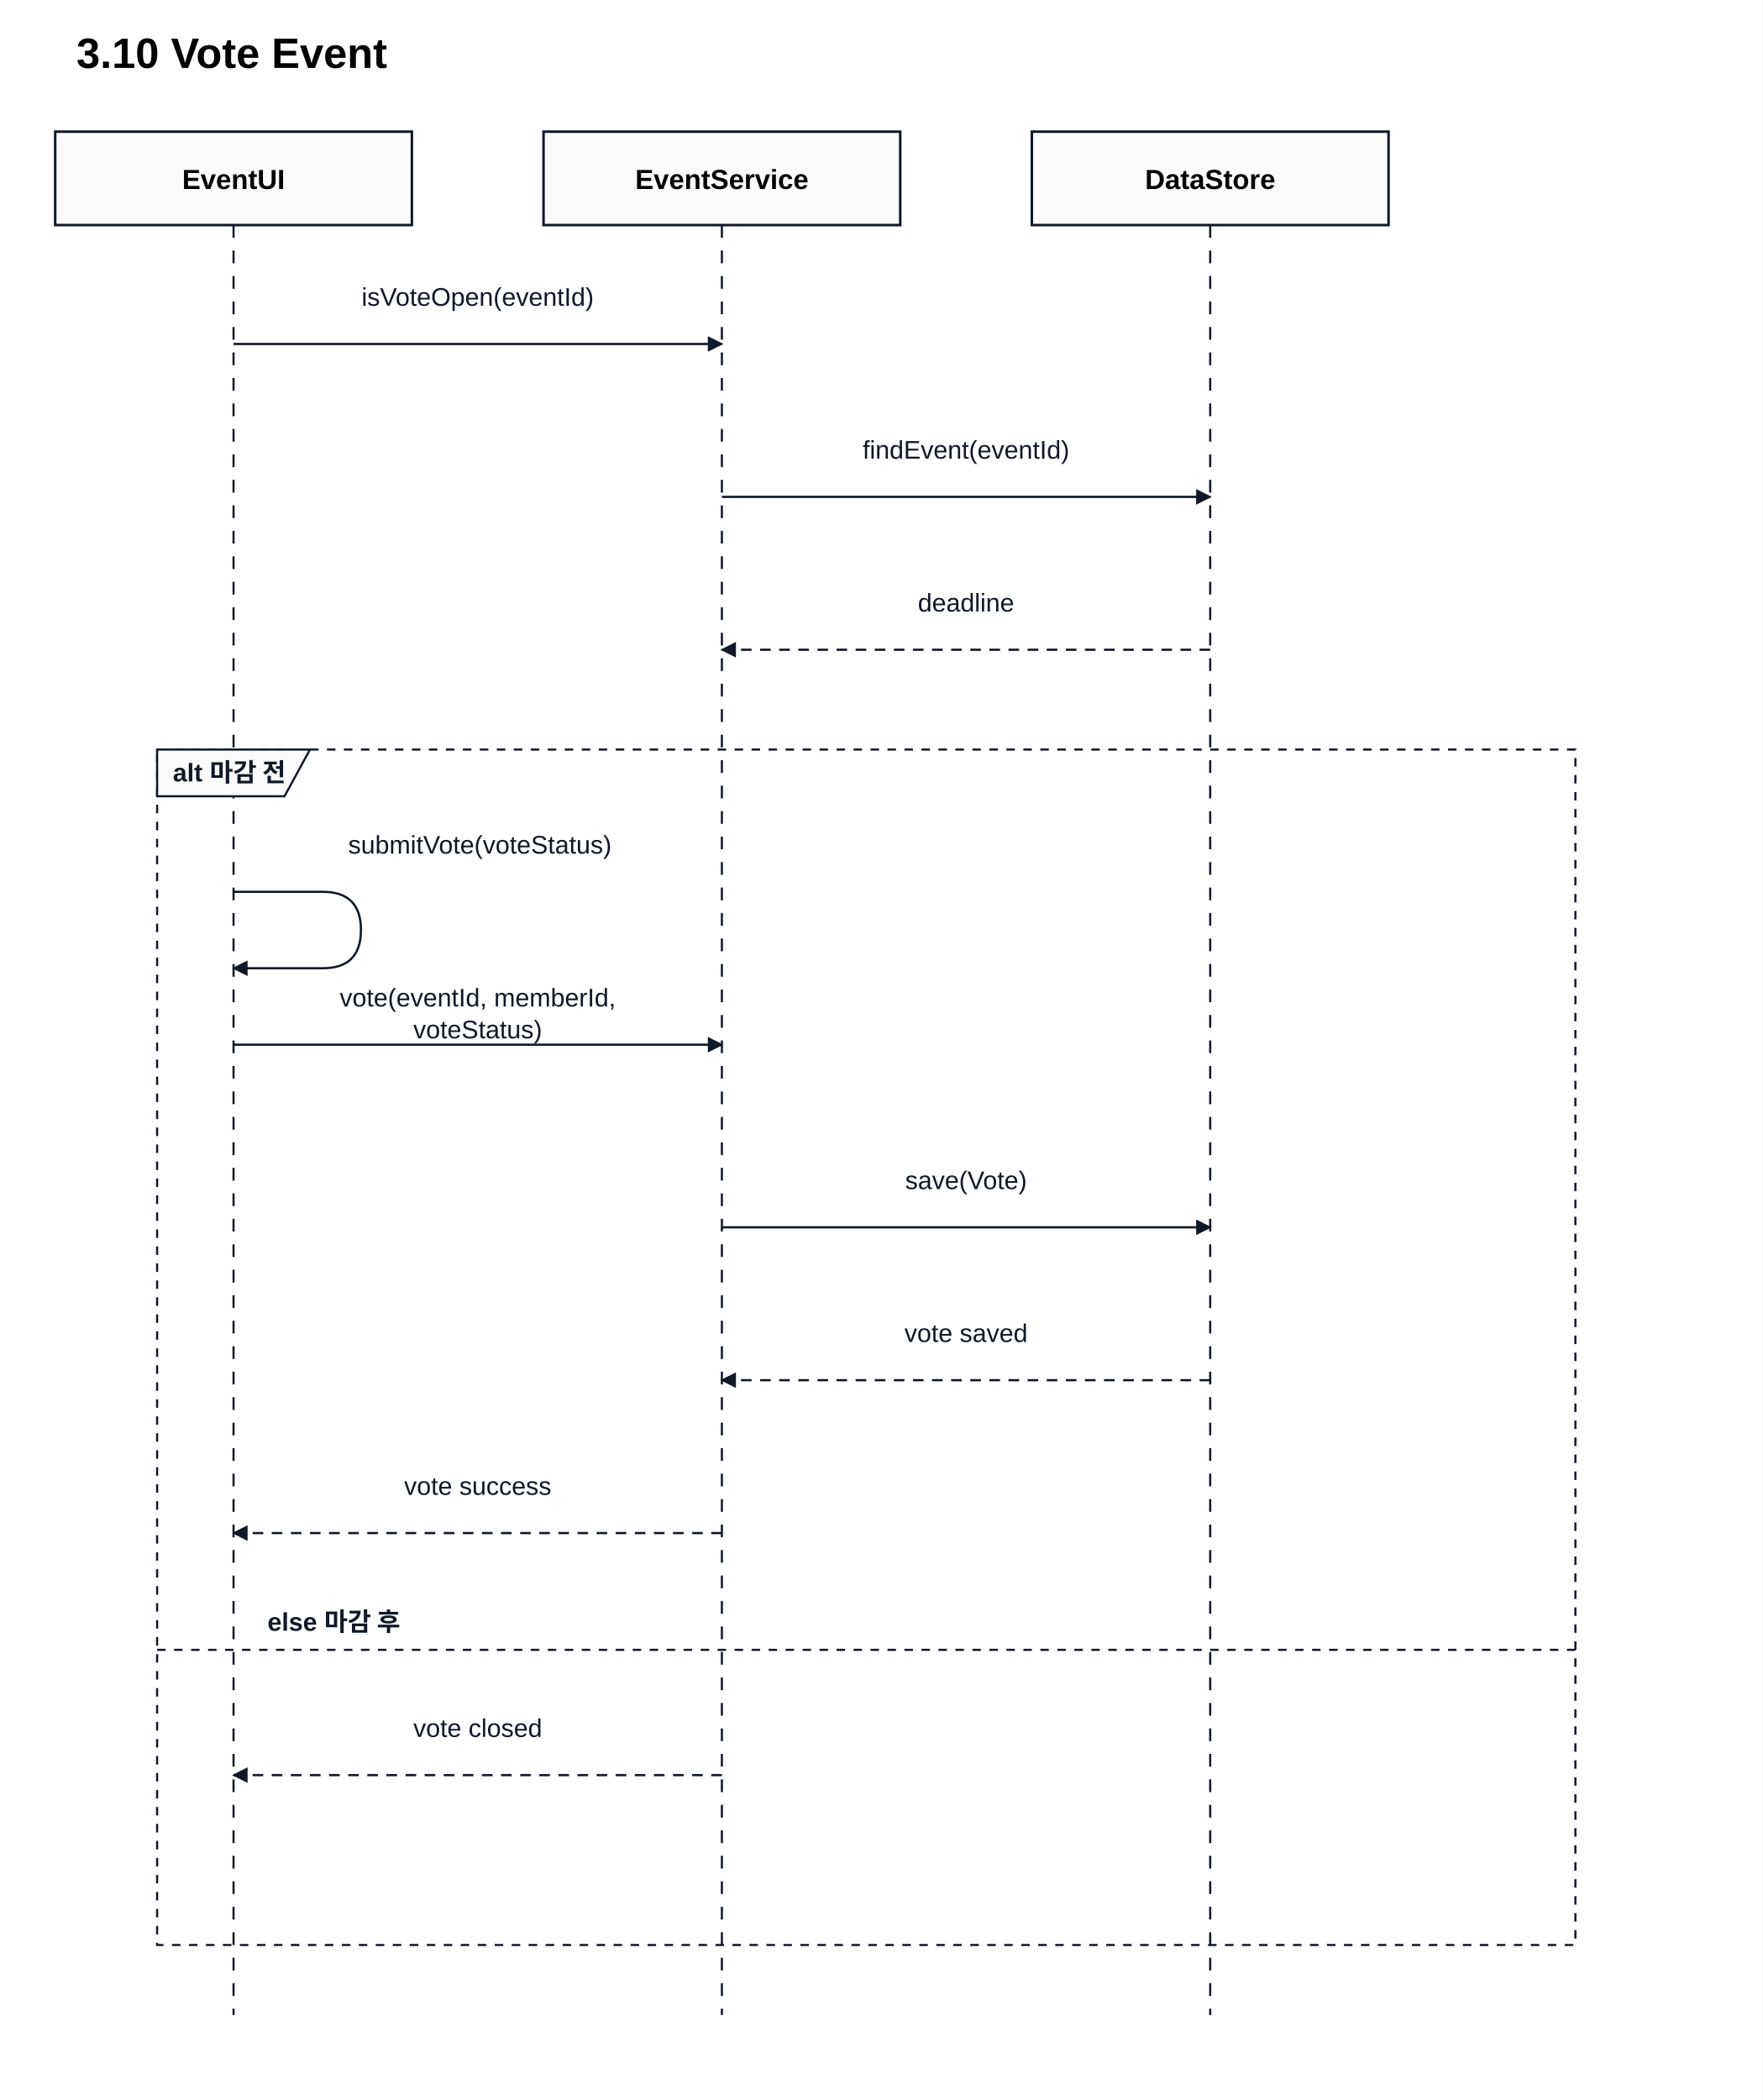
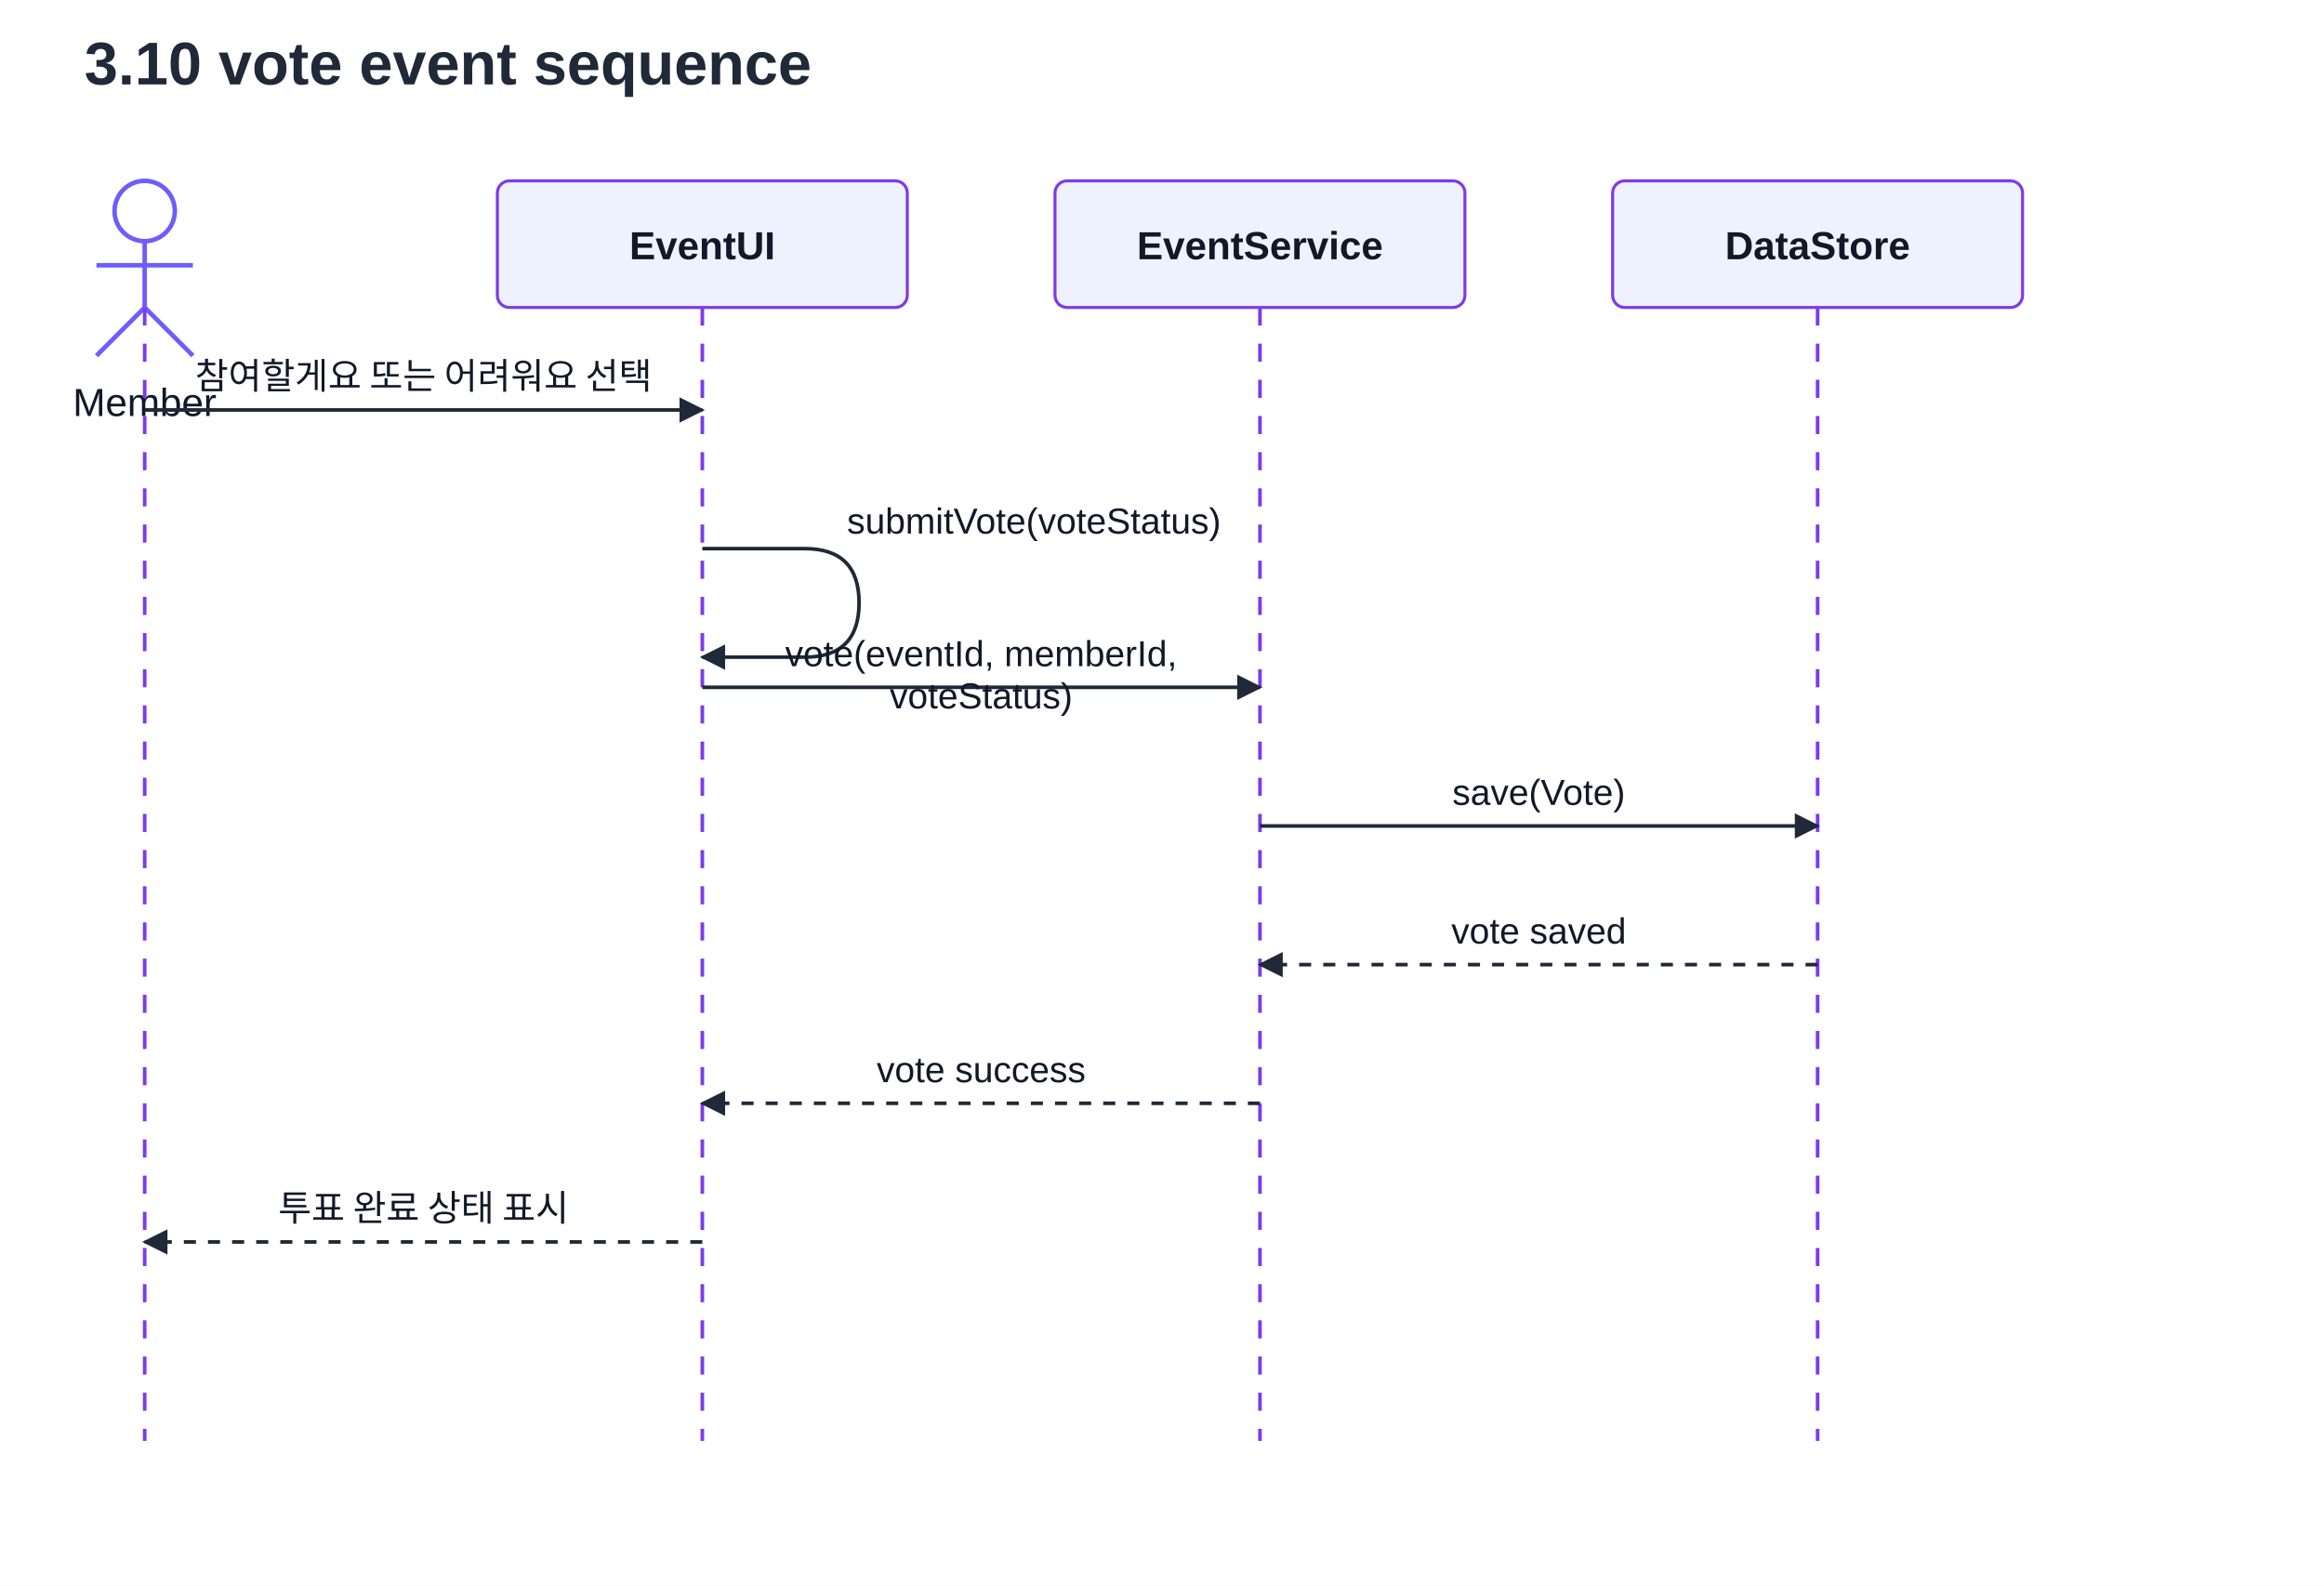
- <svg xmlns="http://www.w3.org/2000/svg" width="830" height="989" viewBox="0 0 830 989">
+ <svg xmlns="http://www.w3.org/2000/svg" width="771" height="526" viewBox="0 0 771 526">
  <defs>
-     <marker id="arrow" viewBox="0 0 10 10" refX="9" refY="5" markerWidth="7" markerHeight="7" orient="auto">
-       <path d="M0 0 L10 5 L0 10 z" fill="#111827" />
-     </marker>
-     <marker id="hollowArrow" viewBox="0 0 10 10" refX="9" refY="5" markerWidth="7" markerHeight="7" orient="auto">
-       <path d="M0 0 L10 5 L0 10 z" fill="#fbfbfb" stroke="#111827" />
-     </marker>
-     <marker id="diamond" viewBox="0 0 16 10" refX="1" refY="5" markerWidth="11" markerHeight="9" orient="auto">
-       <path d="M1 5 L8 1 L15 5 L8 9 z" fill="#111827" stroke="#111827" />
+     <marker id="arrow" viewBox="0 0 10 10" refX="9" refY="5" markerWidth="7" markerHeight="7" orient="auto-start-reverse">
+       <path d="M0 0 L10 5 L0 10 z" fill="#1f2937" />
    </marker>
  </defs>
  <rect width="100%" height="100%" fill="#ffffff" />
-   <text x="36" y="32" font-family="Arial, sans-serif" font-size="20" font-weight="700">3.10 Vote Event</text>
-   <rect x="26" y="62" width="168" height="44" fill="#fbfbfb" stroke="#111827" stroke-width="1.2" />
-   <text x="110" y="89" text-anchor="middle" font-family="Arial, sans-serif" font-size="13" font-weight="700">EventUI</text>
-   <line x1="110" y1="106" x2="110" y2="949" stroke="#111827" stroke-width="1" stroke-dasharray="6 6" />
-   <rect x="256" y="62" width="168" height="44" fill="#fbfbfb" stroke="#111827" stroke-width="1.2" />
-   <text x="340" y="89" text-anchor="middle" font-family="Arial, sans-serif" font-size="13" font-weight="700">EventService</text>
-   <line x1="340" y1="106" x2="340" y2="949" stroke="#111827" stroke-width="1" stroke-dasharray="6 6" />
-   <rect x="486" y="62" width="168" height="44" fill="#fbfbfb" stroke="#111827" stroke-width="1.2" />
-   <text x="570" y="89" text-anchor="middle" font-family="Arial, sans-serif" font-size="13" font-weight="700">DataStore</text>
-   <line x1="570" y1="106" x2="570" y2="949" stroke="#111827" stroke-width="1" stroke-dasharray="6 6" />
-   <rect x="74" y="353" width="668" height="563" fill="none" stroke="#111827" stroke-dasharray="4 4" />
-   <path d="M74 353 h72 l-12 22 h-60 z" fill="#fbfbfb" stroke="#111827" />
-   <text x="108" y="368" text-anchor="middle" font-family="Arial, sans-serif" font-size="12" font-weight="700" fill="#111827">alt 마감 전</text>
-   <line x1="74" y1="777" x2="742" y2="777" stroke="#111827" stroke-dasharray="4 4" />
-   <text x="126" y="768" text-anchor="start" font-family="Arial, sans-serif" font-size="12" font-weight="700" fill="#111827">else 마감 후</text>
-   <line x1="110" y1="162" x2="340" y2="162" stroke="#111827" stroke-width="1.05" marker-end="url(#arrow)" />
-   <text x="225" y="144" text-anchor="middle" font-family="Arial, sans-serif" font-size="12" font-weight="400" fill="#111827">isVoteOpen(eventId)</text>
-   <line x1="340" y1="234" x2="570" y2="234" stroke="#111827" stroke-width="1.05" marker-end="url(#arrow)" />
-   <text x="455" y="216" text-anchor="middle" font-family="Arial, sans-serif" font-size="12" font-weight="400" fill="#111827">findEvent(eventId)</text>
-   <line x1="570" y1="306" x2="340" y2="306" stroke="#111827" stroke-width="1.05" marker-end="url(#arrow)" stroke-dasharray="5 4" />
-   <text x="455" y="288" text-anchor="middle" font-family="Arial, sans-serif" font-size="12" font-weight="400" fill="#111827">deadline</text>
-   <path d="M110 420 h42 q18 0 18 18 q0 18 -18 18 h-42" fill="none" stroke="#111827" stroke-width="1.05" marker-end="url(#arrow)" />
-   <text x="164" y="402" text-anchor="start" font-family="Arial, sans-serif" font-size="12" font-weight="400" fill="#111827">submitVote(voteStatus)</text>
-   <line x1="110" y1="492" x2="340" y2="492" stroke="#111827" stroke-width="1.05" marker-end="url(#arrow)" />
-   <text x="225" y="474" text-anchor="middle" font-family="Arial, sans-serif" font-size="12" font-weight="400" fill="#111827">vote(eventId, memberId,</text>
-   <text x="225" y="489" text-anchor="middle" font-family="Arial, sans-serif" font-size="12" font-weight="400" fill="#111827">voteStatus)</text>
-   <line x1="340" y1="578" x2="570" y2="578" stroke="#111827" stroke-width="1.05" marker-end="url(#arrow)" />
-   <text x="455" y="560" text-anchor="middle" font-family="Arial, sans-serif" font-size="12" font-weight="400" fill="#111827">save(Vote)</text>
-   <line x1="570" y1="650" x2="340" y2="650" stroke="#111827" stroke-width="1.05" marker-end="url(#arrow)" stroke-dasharray="5 4" />
-   <text x="455" y="632" text-anchor="middle" font-family="Arial, sans-serif" font-size="12" font-weight="400" fill="#111827">vote saved</text>
-   <line x1="340" y1="722" x2="110" y2="722" stroke="#111827" stroke-width="1.05" marker-end="url(#arrow)" stroke-dasharray="5 4" />
-   <text x="225" y="704" text-anchor="middle" font-family="Arial, sans-serif" font-size="12" font-weight="400" fill="#111827">vote success</text>
-   <line x1="340" y1="836" x2="110" y2="836" stroke="#111827" stroke-width="1.05" marker-end="url(#arrow)" stroke-dasharray="5 4" />
-   <text x="225" y="818" text-anchor="middle" font-family="Arial, sans-serif" font-size="12" font-weight="400" fill="#111827">vote closed</text>
+   <text x="28" y="28" font-family="Arial, sans-serif" font-size="20" font-weight="700" fill="#1f2937">3.10 vote event sequence</text>
+   <circle cx="48" cy="70" r="10" fill="#fff" stroke="#6d5dfc" stroke-width="1.5" />
+   <line x1="48" y1="80" x2="48" y2="102" stroke="#6d5dfc" stroke-width="1.5" />
+   <line x1="32" y1="88" x2="64" y2="88" stroke="#6d5dfc" stroke-width="1.5" />
+   <line x1="48" y1="102" x2="32" y2="118" stroke="#6d5dfc" stroke-width="1.5" />
+   <line x1="48" y1="102" x2="64" y2="118" stroke="#6d5dfc" stroke-width="1.5" />
+   <text x="48" y="138" text-anchor="middle" font-family="Arial, sans-serif" font-size="13" fill="#111827">Member</text>
+   <line x1="48" y1="102" x2="48" y2="478" stroke="#7c3aed" stroke-width="1.2" stroke-dasharray="6 6" />
+   <rect x="165" y="60" width="136" height="42" rx="4" fill="#eef2ff" stroke="#7c3aed" stroke-width="1" />
+   <text x="233" y="86" text-anchor="middle" font-family="Arial, sans-serif" font-size="13" font-weight="700" fill="#111827">EventUI</text>
+   <line x1="233" y1="102" x2="233" y2="478" stroke="#7c3aed" stroke-width="1.2" stroke-dasharray="6 6" />
+   <rect x="350" y="60" width="136" height="42" rx="4" fill="#eef2ff" stroke="#7c3aed" stroke-width="1" />
+   <text x="418" y="86" text-anchor="middle" font-family="Arial, sans-serif" font-size="13" font-weight="700" fill="#111827">EventService</text>
+   <line x1="418" y1="102" x2="418" y2="478" stroke="#7c3aed" stroke-width="1.2" stroke-dasharray="6 6" />
+   <rect x="535" y="60" width="136" height="42" rx="4" fill="#eef2ff" stroke="#7c3aed" stroke-width="1" />
+   <text x="603" y="86" text-anchor="middle" font-family="Arial, sans-serif" font-size="13" font-weight="700" fill="#111827">DataStore</text>
+   <line x1="603" y1="102" x2="603" y2="478" stroke="#7c3aed" stroke-width="1.2" stroke-dasharray="6 6" />
+   <line x1="48" y1="136" x2="233" y2="136" stroke="#1f2937" stroke-width="1.2" marker-end="url(#arrow)" />
+   <text x="140.5" y="129" text-anchor="middle" font-family="Arial, sans-serif" font-size="12" fill="#111827">참여할게요 또는 어려워요 선택</text>
+   <path d="M233 182 h34 q18 0 18 18 q0 18 -18 18 h-34" fill="none" stroke="#1f2937" stroke-width="1.2" marker-end="url(#arrow)" />
+   <text x="281" y="177" font-family="Arial, sans-serif" font-size="12" fill="#111827">submitVote(voteStatus)</text>
+   <line x1="233" y1="228" x2="418" y2="228" stroke="#1f2937" stroke-width="1.2" marker-end="url(#arrow)" />
+   <text x="325.5" y="221" text-anchor="middle" font-family="Arial, sans-serif" font-size="12" fill="#111827">vote(eventId, memberId,</text>
+   <text x="325.5" y="235" text-anchor="middle" font-family="Arial, sans-serif" font-size="12" fill="#111827">voteStatus)</text>
+   <line x1="418" y1="274" x2="603" y2="274" stroke="#1f2937" stroke-width="1.2" marker-end="url(#arrow)" />
+   <text x="510.5" y="267" text-anchor="middle" font-family="Arial, sans-serif" font-size="12" fill="#111827">save(Vote)</text>
+   <line x1="603" y1="320" x2="418" y2="320" stroke="#1f2937" stroke-width="1.2" marker-end="url(#arrow)" stroke-dasharray="4 4" />
+   <text x="510.5" y="313" text-anchor="middle" font-family="Arial, sans-serif" font-size="12" fill="#111827">vote saved</text>
+   <line x1="418" y1="366" x2="233" y2="366" stroke="#1f2937" stroke-width="1.2" marker-end="url(#arrow)" stroke-dasharray="4 4" />
+   <text x="325.5" y="359" text-anchor="middle" font-family="Arial, sans-serif" font-size="12" fill="#111827">vote success</text>
+   <line x1="233" y1="412" x2="48" y2="412" stroke="#1f2937" stroke-width="1.2" marker-end="url(#arrow)" stroke-dasharray="4 4" />
+   <text x="140.5" y="405" text-anchor="middle" font-family="Arial, sans-serif" font-size="12" fill="#111827">투표 완료 상태 표시</text>
</svg>
